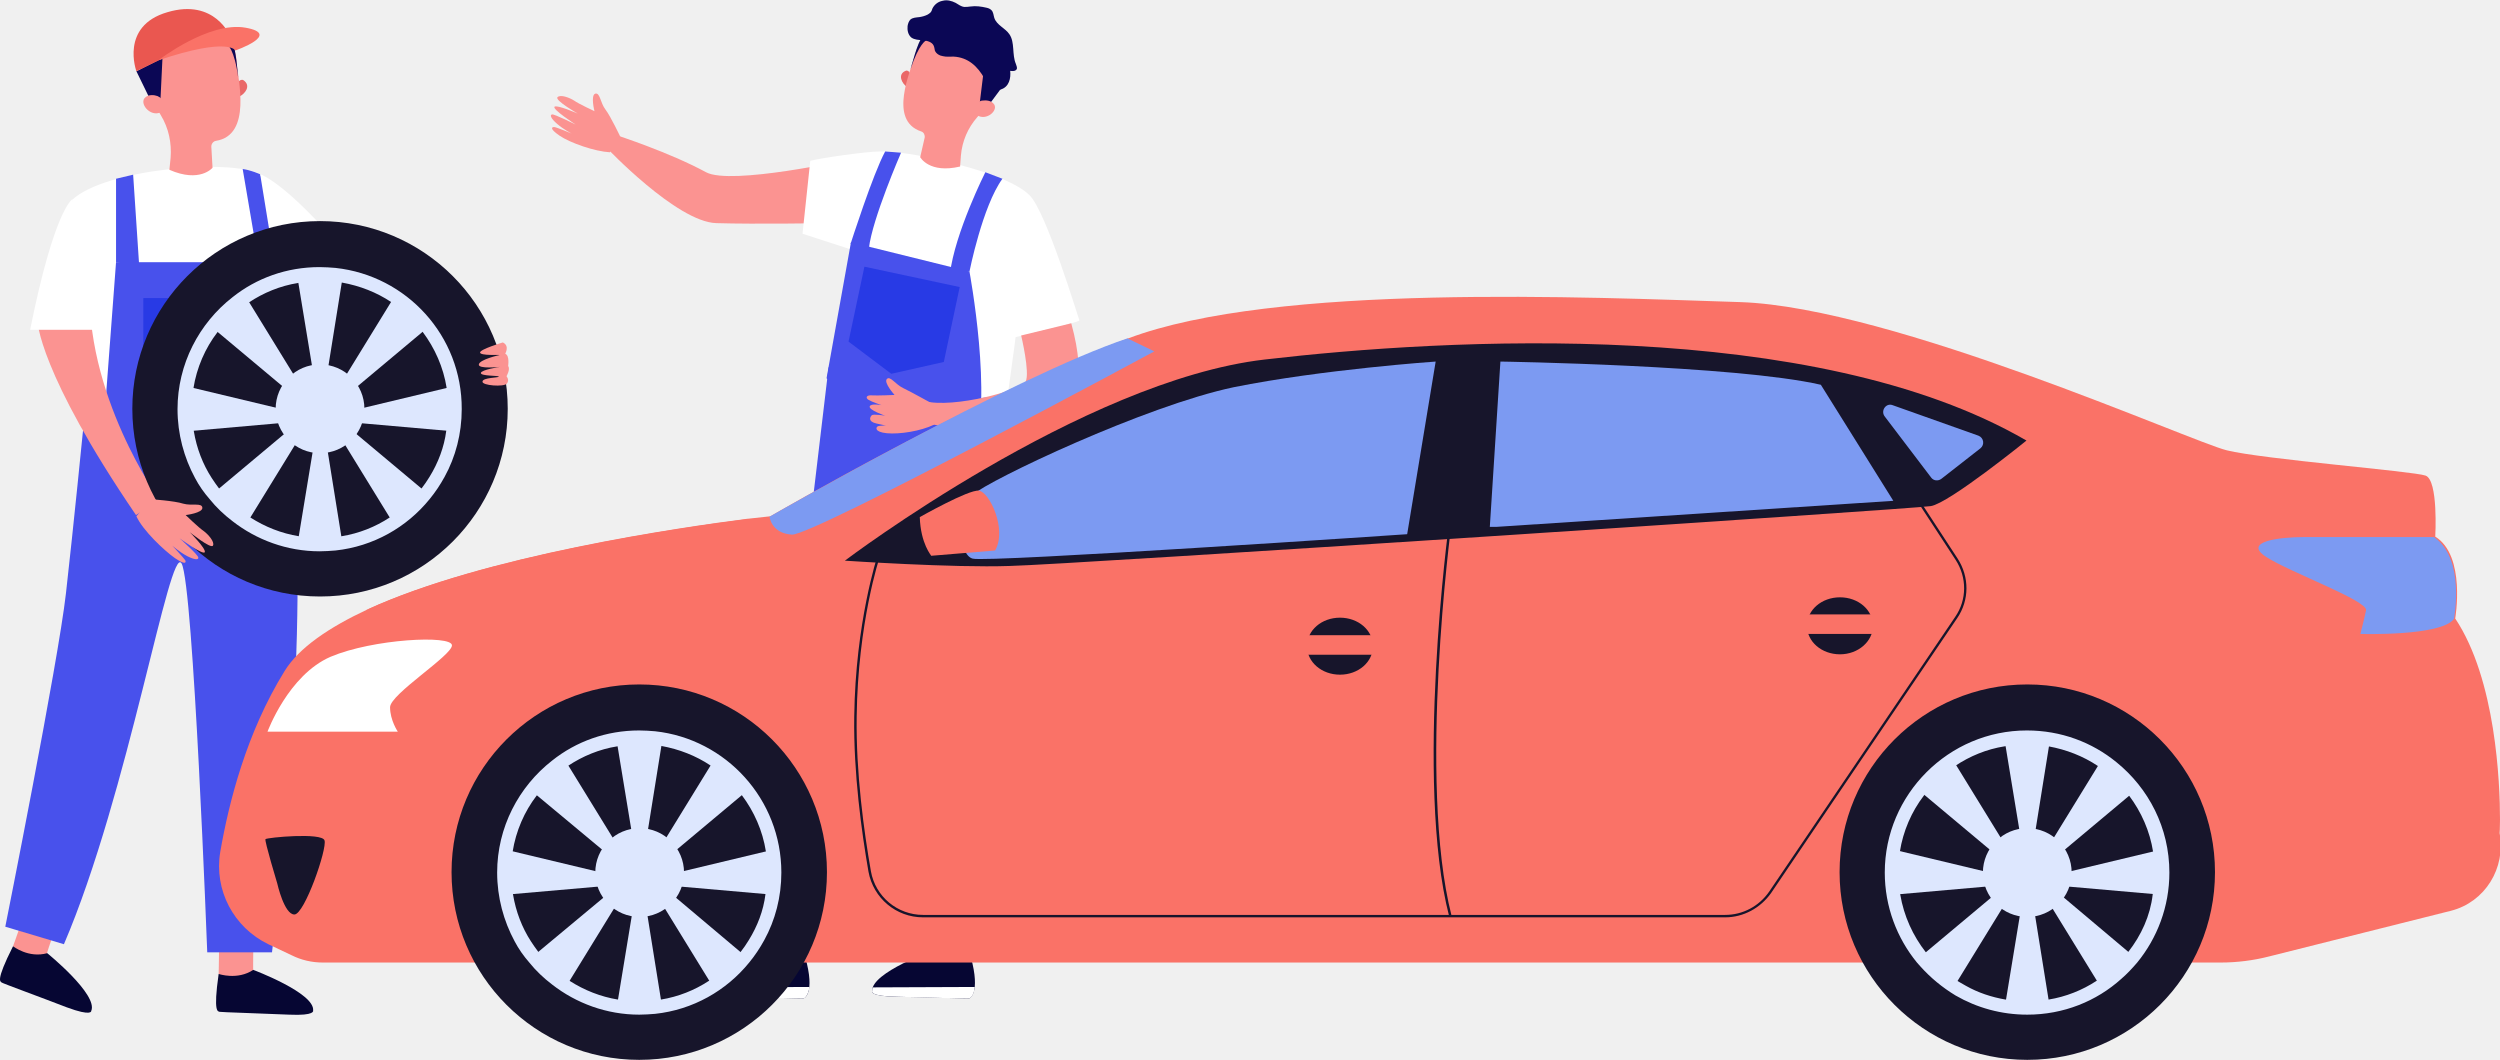
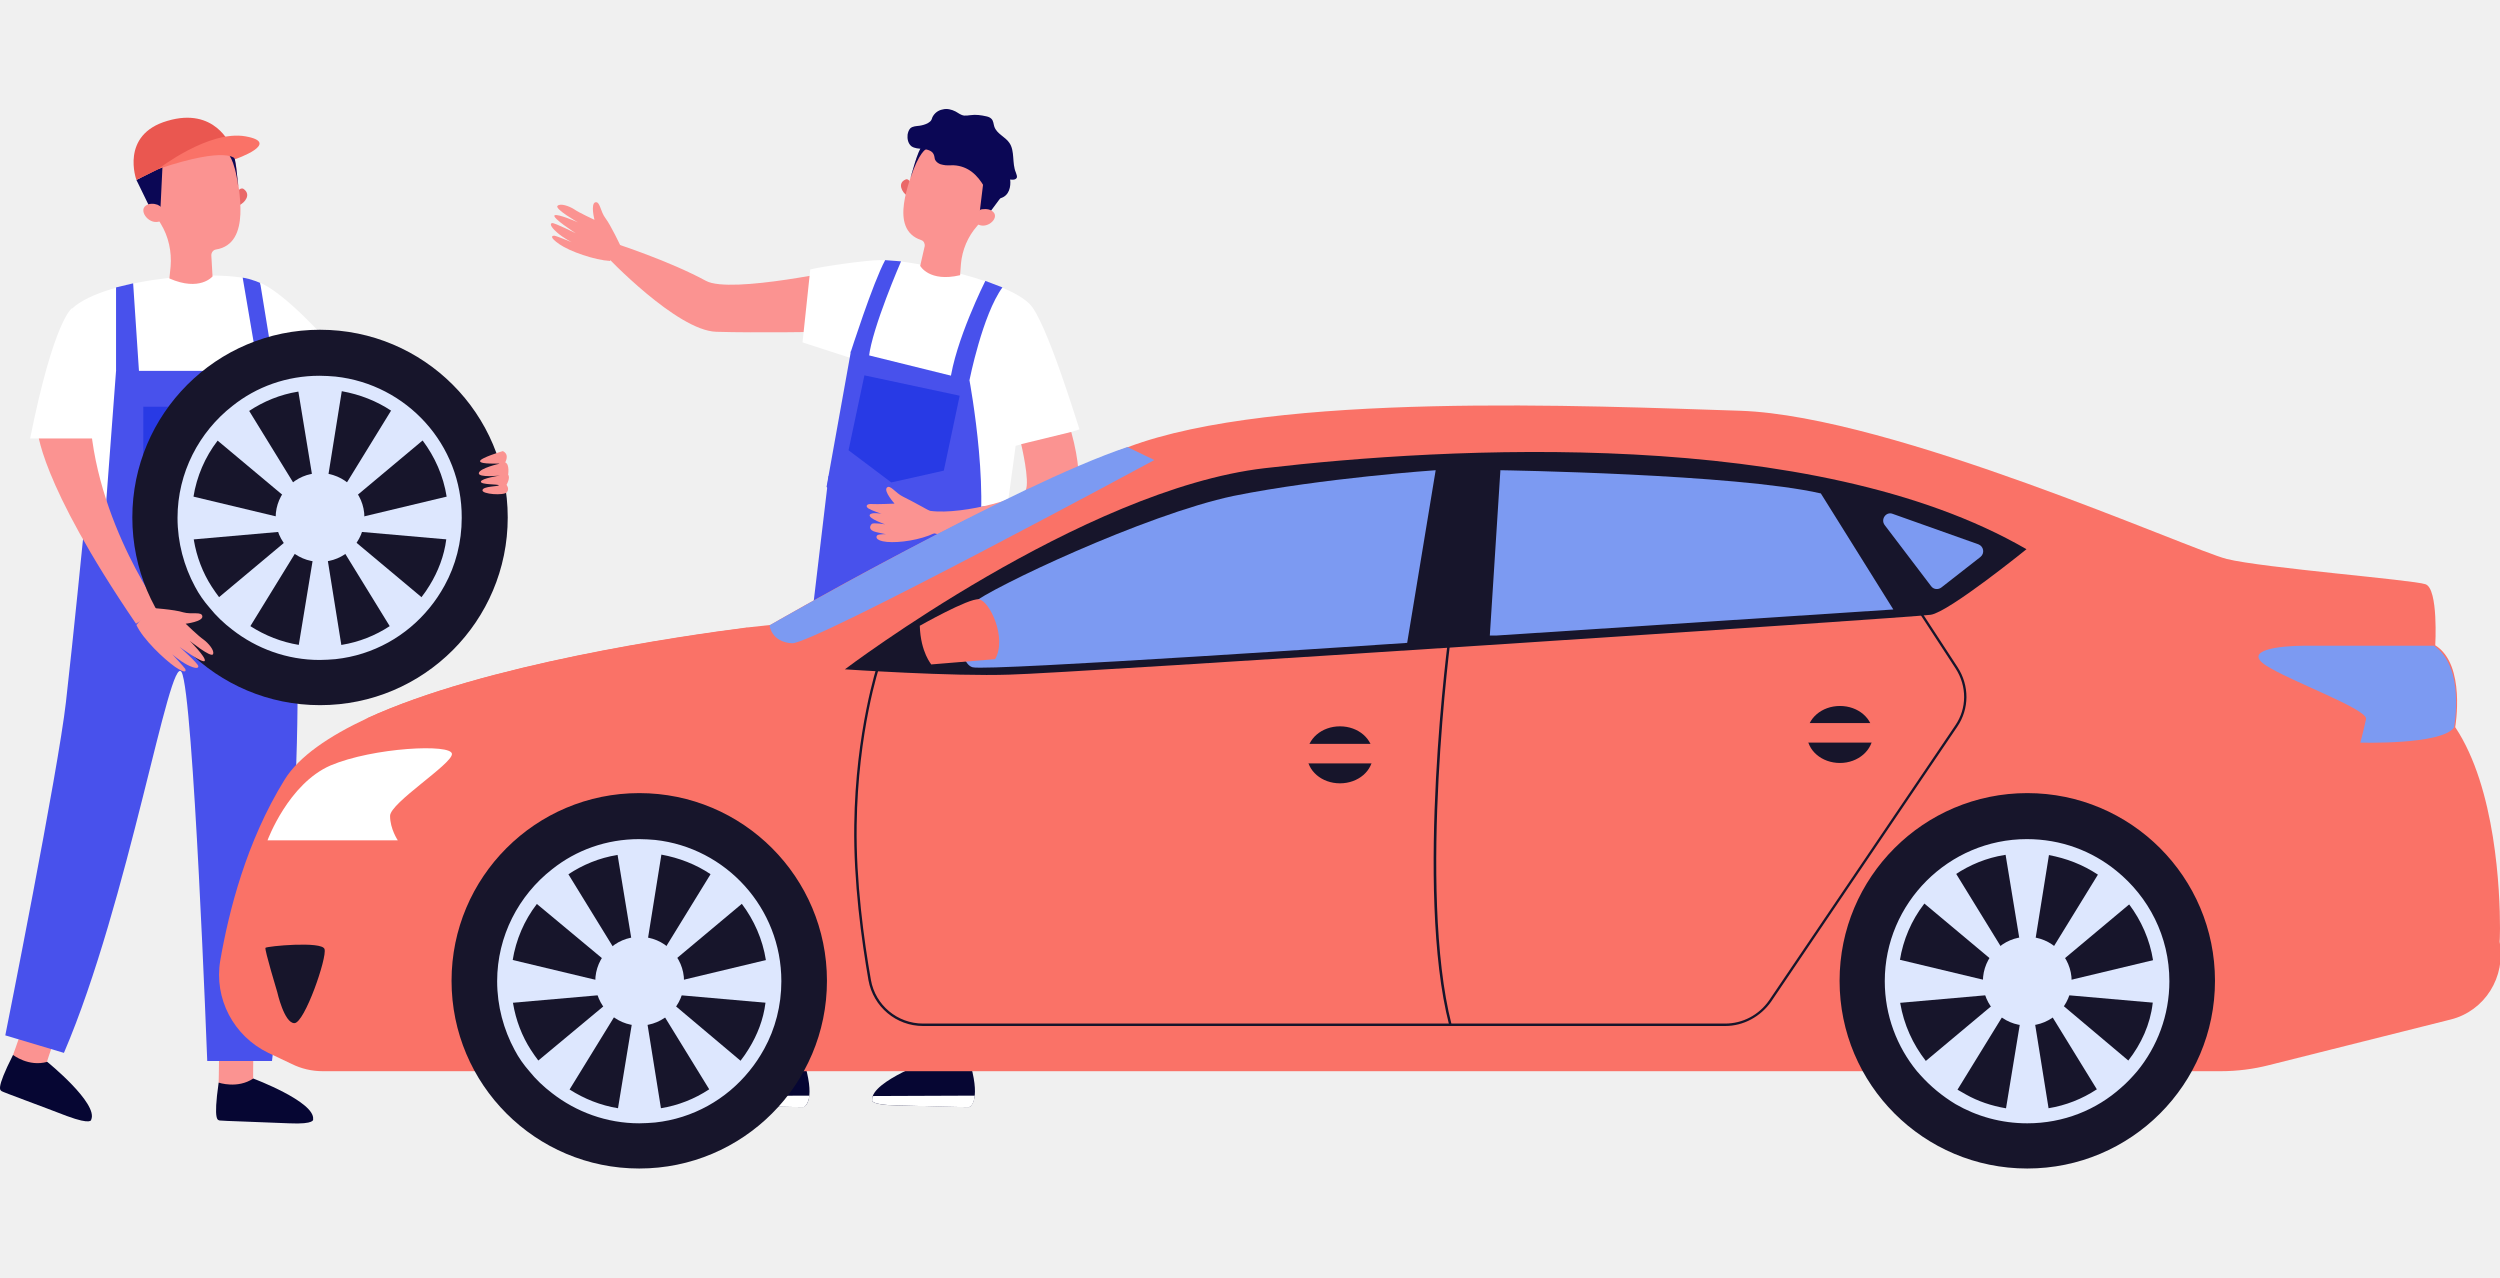
- <svg xmlns="http://www.w3.org/2000/svg" version="1.1" id="_x2018_ëîé_x5F_1" x="0px" y="0px" viewBox="0 0 614 260.3" style="enable-background:new 0 0 614 260.3;" xml:space="preserve">
+ <svg xmlns="http://www.w3.org/2000/svg" width="276" height="141" version="1.1" id="_x2018_ëîé_x5F_1" x="0px" y="0px" viewBox="0 0 614 260.3" style="enable-background:new 0 0 614 260.3;" xml:space="preserve">
  <style type="text/css">
	.st0{fill:#FB9391;}
	.st1{fill:#060633;}
	.st2{fill:#FFFFFF;}
	.st3{fill:#4851EC;}
	.st4{fill:#283AE5;}
	.st5{fill:#EA6868;}
	.st6{fill:#0B0755;}
	.st7{fill:#EA5750;}
	.st8{fill:#FA7267;}
	.st9{fill:#17152B;}
	.st10{fill:#DDE7FE;}
	.st11{fill:#7C9AF2;}
</style>
  <g>
    <g>
      <path class="st0" d="M79.1,59.6c0,0,24.3,22.8,40.9,25.5l-2.8,7.9c0,0-32.4-6.3-46.6-26.8L79.1,59.6z" />
      <path class="st0" d="M62.3,225.7c0,0-0.2,12.6-0.1,12.7c0.1,0.2-0.9,1.8-0.9,1.8l-4,0.7l-3.6-1.7c0,0,0.3-11.7-0.1-13.5    C53.2,223.9,62.3,225.7,62.3,225.7z" />
      <path class="st1" d="M53.7,239.2c0,0,4.6,1.6,8.5-1c0,0,15.2,5.7,14.7,10c0,0,0.6,1.3-5.9,1c-6.6-0.3-16.8-0.6-17.1-0.7    C53.6,248.3,52.3,249,53.7,239.2z" />
      <path class="st0" d="M15.6,222.3c0,0-4.2,11.8-4.1,12c0,0.2-1.4,1.4-1.4,1.4l-4-0.6l-2.9-2.7c0,0,4-11,4.2-12.8    C7.6,217.7,15.6,222.3,15.6,222.3z" />
      <path class="st1" d="M3.2,232.4c0,0,3.8,3,8.4,1.7c0,0,12.6,10.2,10.8,14.2c0,0,0.2,1.4-6-0.9c-6.2-2.4-15.8-5.9-16-6.1    C0.2,241-1.3,241.3,3.2,232.4z" />
      <path class="st2" d="M63.9,42.8c-7.2-3.9-38-1.4-46.2,6.3l2.9,62.3l48.6-2.5l1.5-42.6C70.7,66.3,71.1,46.6,63.9,42.8z" />
      <path class="st3" d="M20.4,105.6h5l3.1-41.2h39l3.9,44.8c0,0,6,37-4.6,124.7H50.9c0,0-3.4-90.3-6.3-95.5    c-2.9-5.2-13,56.4-28.9,93.5l-14.4-4.3c0,0,13-65,14.9-81.9C18.1,128.9,20.4,105.6,20.4,105.6z" />
      <polygon class="st3" points="28.5,64.4 28.5,43.9 32.7,42.9 34.2,65.5   " />
      <path class="st3" d="M67.5,64.9l-3.6-22.1c0,0-2.2-1-4.3-1.3l3.9,22.9L67.5,64.9z" />
      <polygon class="st4" points="61.8,73.2 35.2,73.2 35.2,94.1 48.5,100.3 61.8,94.1   " />
      <path class="st2" d="M63.9,42.8c0,0,6.2,1.8,21,19.4L74.4,73.2l-4.6-3.7c0,0-2.4-16.6-2.5-17.4C67.1,51.4,63.9,42.8,63.9,42.8z" />
      <path class="st0" d="M9.2,78.8c0,0,0.2,12.5,24.2,47.7l5.8-3.7c0,0-18.8-26.1-17.1-54.4L9.2,78.8z" />
      <path class="st2" d="M17.7,49c0,0-4.4,2.6-10.3,32h16l2.2-4.9L17.7,49z" />
      <g>
        <g>
          <path class="st5" d="M58.1,20.7c0,0,0.8-1.5,1.7-1c2,1.4,0.3,3.4-1,4L58.1,20.7z" />
          <path class="st0" d="M58.1,15.3L58.1,15.3c0-0.1,0-0.3,0-0.5C57.5,8.1,51.4,3,44.6,4c-5.7,0.8-10,5.7-10.1,11.5      c0,2.1,0.5,4.1,1.4,5.9c1.3,2.7,2.4,5,3.6,6.9c1.9,3.1,2.7,6.8,2.4,10.5l-0.3,2.9c7.5,3.3,10.6-0.5,10.6-0.5l-0.3-5.2      c0-0.7,0.5-1.3,1.1-1.4c0,0,0,0,0,0C62,33.2,58.4,19.3,58.1,15.3z" />
          <polygon class="st6" points="33.5,17.5 37.3,25.3 39.4,24.7 39.9,14.3     " />
          <path class="st0" d="M39.7,24.4c-0.2-0.4-0.6-0.6-1-0.8c-0.8-0.3-2.3-0.5-3.2,0.5c-1.3,1.6,1.9,5.2,4.6,3.1      C40.1,27.2,40.9,26.3,39.7,24.4z" />
          <path class="st6" d="M55.8,10.9c0,0,1.8,1.1,2.7,8.2c0,0-0.6-7.9-1.5-8.8C56.1,9.5,55.8,10.9,55.8,10.9z" />
        </g>
        <path class="st7" d="M56.6,9c0,0-3.8-9.5-15.5-6c-11.7,3.4-7.6,14.5-7.6,14.5s7.8-3.9,9.5-4.5C44.6,12.4,56.6,9,56.6,9z" />
        <path class="st8" d="M38.9,14.8c0,0,12.4-9.6,21.4-8c9,1.6-2.5,5.6-2.5,5.6S56.2,9,38.9,14.8z" />
      </g>
      <g>
        <circle class="st9" cx="78.6" cy="100.4" r="46.1" />
        <g>
          <path class="st10" d="M82.4,65.8c-1.3-0.1-2.5-0.2-3.9-0.2c-8.1,0-15.5,2.7-21.4,7.4c-8.2,6.4-13.5,16.4-13.5,27.5      c0,6.1,1.6,11.9,4.3,16.9c1,1.9,2.2,3.6,3.6,5.2c1.6,2,3.5,3.8,5.6,5.4c5.9,4.6,13.4,7.4,21.4,7.4c1.3,0,2.6-0.1,3.9-0.2      c9.3-1,17.5-5.7,23.1-12.6c1.4-1.7,2.6-3.5,3.7-5.5c2.7-4.9,4.2-10.6,4.2-16.6C113.5,82.5,99.9,67.7,82.4,65.8z M105.5,117.1      c-0.6,1-1.3,2-2,2.9c-0.7,0.9-1.5,1.8-2.3,2.6c-1.6,1.7-3.5,3.2-5.5,4.5c-3.5,2.3-7.5,3.9-11.8,4.6c-0.5,0.1-0.9,0.1-1.4,0.2      c-1.3,0.2-2.5,0.2-3.9,0.2c-1.8,0-3.5-0.1-5.2-0.4c-4.3-0.7-8.3-2.3-11.9-4.6c-1.5-1-3-2.1-4.3-3.4c-0.4-0.4-0.8-0.7-1.1-1.1      c-0.8-0.8-1.5-1.7-2.2-2.5c-0.7-0.9-1.3-1.8-1.9-2.7c-2.2-3.4-3.7-7.3-4.4-11.5c-0.3-1.7-0.5-3.5-0.5-5.3c0-1.8,0.1-3.5,0.4-5.2      c0.8-5.1,2.9-9.9,5.9-13.8c1.1-1.5,2.4-2.9,3.8-4.2c1.2-1.1,2.5-2.2,3.9-3.1c3.6-2.4,7.7-4.1,12.1-4.8c1.8-0.3,3.6-0.5,5.4-0.5      c1.3,0,2.6,0.1,3.9,0.2c0.5,0.1,1,0.1,1.5,0.2c4.4,0.8,8.5,2.4,12.1,4.8c3,2,5.6,4.5,7.7,7.3c3,4,5.1,8.7,5.9,13.8      c0.3,1.7,0.4,3.4,0.4,5.2c0,1.8-0.2,3.6-0.5,5.3C109.1,109.8,107.6,113.7,105.5,117.1z" />
          <path class="st10" d="M89.5,100.4c0-6-4.9-10.9-10.9-10.9s-10.9,4.9-10.9,10.9c0,6,4.9,10.9,10.9,10.9S89.5,106.5,89.5,100.4z" />
          <polygon class="st10" points="80.3,92.1 84.1,68.4 73.1,68.4 77,92.1     " />
          <polygon class="st10" points="86.7,95.8 105.1,80.4 96.7,73.1 84.1,93.6     " />
          <polygon class="st10" points="88.2,103.9 112.1,106 111.3,94.9 87.9,100.5     " />
          <polygon class="st10" points="70.5,95.8 52.1,80.4 60.5,73.1 73.1,93.6     " />
          <polygon class="st10" points="80.3,109.7 84.1,133.4 73.1,133.4 77,109.7     " />
          <polygon class="st10" points="86.7,105.9 105.1,121.3 96.7,128.7 84.1,108.2     " />
          <polygon class="st10" points="70.5,106 52.1,121.4 60.5,128.7 73.1,108.2     " />
          <polygon class="st10" points="69,103.9 45.1,106 45.9,94.9 69.3,100.5     " />
        </g>
      </g>
      <path class="st0" d="M123.5,84.1c0,0-5.7,1.7-5.6,2.5c0.1,0.8,4.8,0.5,4.8,0.6c-0.1,0-4.9,1.1-5.1,2.3c-0.2,1.2,5.2,0.6,5.2,0.6    s-4.6,0.7-4.7,1.5c-0.1,0.8,4.4,0.6,4.4,0.9c0,0.3-3.9,0.2-4,1.2c-0.2,1,5.3,1.4,6,0.5c0.7-0.9-0.1-1.8-0.1-1.8s1-1.7,0.4-2.5    c0,0,0.4-2.6-0.7-3C124,86.9,125.3,85,123.5,84.1z" />
      <path class="st0" d="M37,122.6c0,0,5.9,0.4,8,1.1c2.1,0.6,4.6-0.3,4.7,1c0.1,1.3-4.1,1.8-4.1,1.8s3.2,3.1,4.4,3.9    c1.1,0.8,2.8,2.7,2.3,3.6c-0.5,0.9-5.7-3.3-5.7-3.3s4,4,3.7,4.9c-0.3,0.9-6.2-3.4-6.2-3.4s4.5,4,4.6,4.7c0.1,0.6-0.7,0.7-2.7-0.3    c-1.9-1-3.7-2.6-3.7-2.6s2.9,3.1,3.2,3.6c0.2,0.5,0.2,1.3-2.5-0.5c-2.7-1.9-7.9-6.8-9.5-10.3L37,122.6z" />
    </g>
    <g>
      <path class="st0" d="M208.4,39.2c0,0-28.9,6.4-35,3.1c-9-4.9-22-9.1-22-9.1l-2.5,3c0,0,17.3,18.3,27,18.6c9.7,0.3,27.1,0,27.1,0    L208.4,39.2z" />
      <g>
        <path class="st2" d="M229.3,233.4l-1.1-13.6l10.2,0.8l-0.7,14.2C237.8,234.9,231.4,235.6,229.3,233.4z" />
        <path class="st1" d="M237.9,233.2c0,0-3.4,1.3-8.6,0.2c0,0-15.3,5.4-15.1,10c0,0-0.8,1.3,6.1,1.4c6.9,0.1,17.5,0.5,17.8,0.4     C238.4,245,241.1,243.4,237.9,233.2z" />
        <path class="st2" d="M238.1,245.2c-0.3,0.1-10.9-0.2-17.8-0.4c-6.9-0.1-6.1-1.4-6.1-1.4c0-0.3,0-0.6,0.2-0.9l25-0.1     C239.2,244.6,238.3,245.1,238.1,245.2z" />
      </g>
      <g>
        <path class="st2" d="M188.6,233.4l2.5-14.3l10.1,1.8l-4.4,13.2C196.8,234.1,190.7,235.6,188.6,233.4z" />
        <path class="st1" d="M197.2,233.2c0,0-3.4,1.3-8.6,0.2c0,0-15.3,5.4-15.1,10c0,0-0.8,1.3,6.1,1.4c6.9,0.1,17.5,0.5,17.8,0.4     C197.8,245,200.5,243.4,197.2,233.2z" />
        <path class="st2" d="M197.5,245.2c-0.3,0.1-10.9-0.2-17.8-0.4c-6.9-0.1-6.1-1.4-6.1-1.4c0-0.3,0-0.6,0.2-0.9l25-0.1     C198.5,244.6,197.6,245.1,197.5,245.2z" />
      </g>
      <path class="st2" d="M250.3,73.4c0,0,1.9-9.1-4.6,36.4l-15.5-17.6c0,0-1.7-18.8-1.1-20.1c0.6-1.3,4.7-11.4,5.9-12.2    c1.2-0.8,5.3-2.6,5.3-2.6L250.3,73.4z" />
      <path class="st3" d="M241,97.8c0,0,6.3-1.8,6.3,6.6c0,5.8-6.7,123.1-6.7,123.1l-14.2-0.7l-6.3-88.2l-17.3,88.9h-15.6l16.3-137.3    L241,97.8z" />
      <path class="st2" d="M226.1,38.3c0,0-5.3-1.1-10-1.1c-3.3,0-14.5,1.6-17.1,2.3l-1.9,17.9l11.4,3.7l35.8,13.3l3.8,8.7    c0,0,17.2-4,17-4.4c-0.2-0.4-8.2-27-12.3-30.8C246.9,42.1,226.1,38.3,226.1,38.3z" />
      <path class="st3" d="M209,59.5l-6,33.4c0,0,31,31.6,36,18.5c5-13.2-0.9-44.7-0.9-44.7L209,59.5z" />
      <path class="st0" d="M250.8,82.4c0,0,2.2,9.2,1.1,11.3c-1,2.1-17.7,6.7-24.9,4.8l-0.8,5c0,0,29.7,8.6,37-4.3c0,0,4-5-0.1-19.8    L250.8,82.4z" />
      <g>
        <g>
          <path class="st5" d="M223.8,18.6c0,0-0.5-1.6-1.4-1.2c-2.1,0.9-0.8,3.2,0.3,3.9L223.8,18.6z" />
          <path class="st0" d="M224.7,13.6L224.7,13.6c0-0.1,0.1-0.3,0.1-0.4c1.6-6.2,8.2-9.9,14.4-7.8c5.2,1.7,8.4,7,7.6,12.4      c-0.3,2-1.1,3.8-2.3,5.2c-1.7,2.3-3.1,4.2-4.5,5.8c-2.3,2.6-3.7,5.9-4,9.4l-0.2,2.7c-7.6,1.8-9.8-2.3-9.8-2.3l1.1-4.8      c0.1-0.6-0.2-1.3-0.8-1.5c0,0,0,0,0,0C218,29.6,223.7,17.4,224.7,13.6z" />
          <polygon class="st6" points="247.3,19.8 242.4,26.4 240.6,25.5 241.8,15.7     " />
          <path class="st0" d="M240.3,25.2c0.3-0.3,0.6-0.5,1-0.5c0.8-0.1,2.2-0.1,2.9,1c1,1.7-2.6,4.5-4.8,2.1      C239.5,27.8,238.9,26.8,240.3,25.2z" />
          <path class="st6" d="M227.5,9.9c0,0-1.8,0.7-3.9,7.2c0,0,1.9-7.3,2.9-7.9C227.5,8.5,227.5,9.9,227.5,9.9z" />
        </g>
        <path class="st6" d="M248.1,17.4c0.6,0.1,1.3,0.1,1.6-0.4c0.2-0.4-0.1-0.9-0.2-1.3c-1-2.3-0.2-5.3-1.6-7.3c-1-1.5-3.1-2.2-3.7-4     c-0.2-0.6-0.2-1.4-0.7-1.9c-0.3-0.3-0.7-0.5-1.2-0.6c-1.3-0.3-2.6-0.5-4-0.3c-0.5,0.1-1,0.1-1.5,0.1c-0.8-0.1-1.4-0.6-2.1-1     c-1-0.5-2.1-0.8-3.2-0.5c-1.1,0.2-2,0.9-2.5,1.9c-0.1,0.3-0.2,0.7-0.5,1c-0.2,0.2-0.4,0.3-0.7,0.5c-0.6,0.3-1.3,0.5-2,0.6     c-0.8,0.1-1.6,0.1-2.2,0.6c-0.4,0.4-0.6,1-0.7,1.6c-0.1,1,0.1,2.1,0.9,2.8c0.8,0.6,1.9,0.6,2.9,0.7c1,0.1,2.2,0.4,2.6,1.3     c0.2,0.4,0.2,0.8,0.3,1.2c0.3,0.8,1.2,1.3,2,1.4c0.8,0.2,1.7,0.1,2.6,0.1c3.6,0.2,5.9,2.4,7.6,5.4c0.7,1.2,2.2,3.1,3.9,2.7     C247.9,21.4,248.3,19.1,248.1,17.4z" />
      </g>
      <path class="st3" d="M208.9,59.9c0,0,5.5-17.2,8.5-22.7l3.9,0.3c0,0-7.1,16.3-7.9,23.5L208.9,59.9z" />
      <path class="st3" d="M238.1,66.7c0,0,3.2-16.1,8.1-22.8l-4.2-1.6c0,0-7.5,14.9-8.7,25L238.1,66.7z" />
      <polygon class="st4" points="235.7,70.5 212.3,65.5 208.4,83.9 218.9,91.8 231.8,88.9   " />
      <path class="st0" d="M229.8,99.6c0,0-6.1-3.4-8-4.3c-1.9-0.9-3.2-3.1-4-2.2c-0.8,0.9,1.9,3.9,1.9,3.9s-4.3,0.2-5.6,0.1    c-1.3-0.1-1.6,0.6-0.8,1.1c0.8,0.5,3.2,1.3,3.2,1.3s-2.6-0.5-2.9,0.3c-0.3,0.9,3.8,2.3,3.8,2.3s-2.9-0.5-3.3-0.1    c-0.4,0.4-1,1.5,1.1,2c2.1,0.5,2.4,0.5,2.4,0.5s-1.6,0-2,0.2c-0.5,0.2-0.9,1.4,2.2,1.7c3.1,0.3,8.3-0.5,11.6-2.1L229.8,99.6z" />
      <path class="st0" d="M152.4,33.7c0,0-2.4-5.1-3.7-6.8c-1.3-1.7-1.3-4.2-2.5-3.9c-1.2,0.4-0.2,4.3-0.2,4.3s-3.9-1.8-5-2.6    c-1.1-0.7-3.4-1.6-4.1-0.8c-0.6,0.8,5,4,5,4s-5-2.2-5.7-1.7c-0.7,0.6,5.2,4.4,5.2,4.4s-5.2-2.6-5.8-2.5c-0.6,0.1-0.4,0.9,1.2,2.3    c1.6,1.4,3.6,2.4,3.6,2.4s-3.8-1.6-4.3-1.6c-0.5,0-1.3,0.3,1.3,2.1c2.6,1.8,8.7,3.9,12.4,4.1L152.4,33.7z" />
    </g>
    <g>
      <path class="st8" d="M601.9,223.7l-44.6,11.2c-3.9,1-7.9,1.5-11.9,1.5H79.3c-2.7,0-5.3-0.6-7.7-1.8l-5.7-2.7    c-8.5-4.1-13.4-13.3-11.8-22.7c2.1-12.1,6.4-29.2,15.8-44.4c3.5-5.7,10.9-10.7,20.3-15.1h0c28.9-13.3,77.1-20.2,93.4-22.3l0.1,0    c3.5-0.4,5.5-0.6,5.5-0.6s51.8-30.1,87.9-43.7c36.1-13.6,113-10.1,150.4-8.9c37.4,1.3,110.5,34.2,119.4,36.4    c8.9,2.2,45.6,5.1,48.8,6.2c3.2,1.1,2.4,15,2.4,15c7.6,4.7,4.9,20.1,4.9,20.1c10,15,11,40.4,11,49.4c0,2.1-0.1,3.3-0.1,3.3    C615.5,213.2,610.3,221.6,601.9,223.7z" />
      <path class="st9" d="M207.5,137.7c0,0,58.4-44.2,103.1-49.4c44.6-5.2,134.9-10.4,187.1,19.9c0,0-19,15.4-23.5,16.1    c-4.5,0.7-212.2,14.4-226.2,14.7C234.1,139.5,207.5,137.7,207.5,137.7z" />
      <path class="st11" d="M276.9,83.1l6.6,3.2c0,0-83.9,45.3-89,45c-5.1-0.3-5.5-4.4-5.5-4.4S249.3,92.3,276.9,83.1z" />
      <path class="st2" d="M65.7,179.7c0,0,5.1-13.9,15.5-18.4c10.4-4.4,29.8-5.4,29.8-2.8c0,2.5-15.2,12-15.2,15.2c0,3.2,1.9,6,1.9,6    H65.7z" />
      <path class="st9" d="M68.1,217c0,0,1.7,7.6,4.2,7.6s8.1-16.2,7.4-18.2c-0.6-2-14.2-0.7-14.5-0.3C64.9,206.4,68.1,217,68.1,217z" />
      <path class="st11" d="M352.6,88.8l-7,42.4c0,0-103.1,7-106.7,6c-3.6-0.9-4-12.1,0-15.7c4-3.6,42.3-21.8,64.1-26.4    C324.9,90.7,352.6,88.8,352.6,88.8z" />
      <path class="st8" d="M225.9,127c0,0,12-6.8,14.5-6.5c2.6,0.3,7,9.5,4,14.7l-15.7,1.3C228.8,136.5,226.1,133.6,225.9,127z" />
      <path class="st11" d="M365.9,129.4l2.6-40.6c0,0,57.8,0.9,78.7,5.7L465,123l-97.5,6.4H365.9z" />
      <path class="st11" d="M462.9,102.3l11.4,15c0.6,0.8,1.7,0.9,2.5,0.3l9.6-7.5c1.1-0.9,0.8-2.6-0.5-3.1l-21.1-7.5    C463.2,98.9,461.8,100.9,462.9,102.3z" />
      <path class="st9" d="M423.7,225.3h-197c-6.6,0-12.2-4.7-13.4-11.2c-1.7-9.8-3.7-24.3-3.5-38.1c0.3-23.2,5.7-39.4,5.7-39.5l0.6,0.2    c-0.1,0.2-5.4,16.2-5.7,39.3c-0.2,13.8,1.8,28.3,3.5,38c1.1,6.2,6.5,10.7,12.8,10.7h197c4.3,0,8.3-2.1,10.8-5.7l45.7-67.5    c2.9-4.2,2.9-9.7,0.1-14l-9.6-14.7l0.5-0.3l9.6,14.7c2.9,4.5,2.9,10.2-0.1,14.6L435,219.3C432.4,223,428.2,225.3,423.7,225.3z" />
      <path class="st9" d="M355.9,225c-8.5-33.1-0.1-96,0-96.6l0.6,0.1c-0.1,0.6-8.4,63.4,0,96.4L355.9,225z" />
      <path class="st9" d="M337.2,158.7c0-3.9-3.6-7-8.1-7c-4.5,0-8.1,3.1-8.1,7c0,3.9,3.6,7,8.1,7C333.6,165.7,337.2,162.6,337.2,158.7    z" />
      <path class="st8" d="M342.9,156h-28.1c-0.4,0-0.7,0.3-0.7,0.7v3.4c0,0.4,0.3,0.7,0.7,0.7h28.1c0.4,0,0.7-0.3,0.7-0.7v-3.4    C343.6,156.3,343.3,156,342.9,156z" />
      <path class="st9" d="M460,153.7c0-3.9-3.6-7-8.1-7s-8.1,3.1-8.1,7c0,3.9,3.6,7,8.1,7S460,157.5,460,153.7z" />
      <path class="st8" d="M465.7,150.9h-28.1c-0.4,0-0.7,0.3-0.7,0.7v3.4c0,0.4,0.3,0.7,0.7,0.7h28.1c0.4,0,0.7-0.3,0.7-0.7v-3.4    C466.4,151.2,466.1,150.9,465.7,150.9z" />
      <path class="st11" d="M597.8,131.9c0,0-25.3,0-31.7,0c-6.4,0-15.4,1.1-9.5,4.9c5.9,3.8,24.9,10.7,24.5,13.1    c-0.5,2.4-1.4,5.8-1.4,5.8s19.9,0.6,23-3.7C602.7,152,605.6,137.3,597.8,131.9z" />
      <circle class="st9" cx="497.9" cy="214.2" r="46.1" />
      <g>
        <path class="st10" d="M519.8,187.2c-6-4.9-13.6-7.8-22-7.8c-19.2,0-34.9,15.7-34.9,34.9c0,8.4,3,16.1,7.9,22.1     c0.3,0.3,0.5,0.6,0.8,0.9c2.5,2.8,5.4,5.2,8.7,7.2c5.2,3,11.2,4.7,17.6,4.7c8.9,0,17-3.3,23.1-8.8c1.4-1.2,2.7-2.6,3.9-4     c4.9-6,7.9-13.7,7.9-22.1C532.8,203.3,527.7,193.6,519.8,187.2z M522.7,233.8c-0.7,0.9-1.5,1.8-2.3,2.6c-1.3,1.3-2.7,2.6-4.3,3.7     c-0.4,0.3-0.8,0.5-1.2,0.8c-3.5,2.3-7.5,3.9-11.8,4.6c-1.7,0.3-3.5,0.4-5.3,0.4c-1.8,0-3.5-0.1-5.2-0.4c-3.5-0.6-6.8-1.7-9.8-3.4     c-0.7-0.4-1.4-0.8-2.1-1.2c-1.5-1-2.9-2.1-4.3-3.3h0c-0.4-0.4-0.8-0.8-1.2-1.2c-0.8-0.8-1.5-1.7-2.2-2.5     c-3.2-4.1-5.4-8.9-6.3-14.2c-0.3-1.7-0.5-3.5-0.5-5.3c0-1.8,0.1-3.5,0.4-5.2c0.8-5.1,2.9-9.9,5.9-13.8c2.1-2.8,4.8-5.3,7.7-7.3     c3.6-2.4,7.7-4.1,12.1-4.8c1.8-0.3,3.6-0.5,5.4-0.5c1.8,0,3.6,0.2,5.4,0.5c4.4,0.8,8.5,2.4,12.1,4.8c1.1,0.7,2.1,1.5,3.1,2.4     c1.7,1.5,3.3,3.1,4.6,4.9c3,4,5.1,8.7,5.9,13.8c0.3,1.7,0.4,3.4,0.4,5.2c0,1.8-0.2,3.6-0.5,5.3     C528.1,224.9,525.9,229.7,522.7,233.8z" />
        <path class="st10" d="M508.8,214.3c0-6-4.9-10.9-10.9-10.9c-6,0-10.9,4.9-10.9,10.9c0,6,4.9,10.9,10.9,10.9     C503.9,225.2,508.8,220.3,508.8,214.3z" />
        <polygon class="st10" points="499.6,205.9 503.4,182.2 492.4,182.2 496.3,205.9    " />
        <polygon class="st10" points="506,209.6 524.4,194.2 516,186.9 503.4,207.4    " />
        <polygon class="st10" points="507.5,217.7 531.4,219.8 530.6,208.7 507.2,214.3    " />
        <polygon class="st10" points="489.8,209.6 471.4,194.2 479.8,186.9 492.4,207.4    " />
        <polygon class="st10" points="499.6,223.5 503.4,247.2 492.4,247.2 496.3,223.5    " />
        <polygon class="st10" points="506,219.7 524.4,235.2 516,242.5 503.4,222    " />
        <polygon class="st10" points="489.8,219.8 471.4,235.2 479.8,242.5 492.4,222    " />
        <polygon class="st10" points="488.3,217.7 464.4,219.8 465.2,208.7 488.6,214.3    " />
      </g>
      <g>
        <circle class="st9" cx="157" cy="214.2" r="46.1" />
        <g>
          <path class="st10" d="M160.9,179.6c-1.3-0.1-2.5-0.2-3.9-0.2c-8.1,0-15.5,2.7-21.4,7.4c-8.2,6.4-13.5,16.4-13.5,27.5      c0,6.1,1.6,11.9,4.3,16.9c1,1.9,2.2,3.6,3.6,5.2c1.6,2,3.5,3.8,5.6,5.4c5.9,4.6,13.4,7.4,21.4,7.4c1.3,0,2.6-0.1,3.9-0.2      c9.3-1,17.5-5.7,23.1-12.6c1.4-1.7,2.6-3.5,3.7-5.5c2.7-4.9,4.2-10.6,4.2-16.6C191.9,196.3,178.3,181.5,160.9,179.6z       M183.9,230.9c-0.6,1-1.3,2-2,2.9c-0.7,0.9-1.5,1.8-2.3,2.6c-1.6,1.7-3.5,3.2-5.5,4.5c-3.5,2.3-7.5,3.9-11.8,4.6      c-0.5,0.1-0.9,0.1-1.4,0.2c-1.3,0.2-2.5,0.2-3.9,0.2c-1.8,0-3.5-0.1-5.2-0.4c-4.3-0.7-8.3-2.3-11.9-4.6c-1.5-1-3-2.1-4.3-3.4      c-0.4-0.4-0.8-0.7-1.1-1.1c-0.8-0.8-1.5-1.7-2.2-2.5c-0.7-0.9-1.3-1.8-1.9-2.7c-2.2-3.4-3.7-7.3-4.4-11.5      c-0.3-1.7-0.5-3.5-0.5-5.3c0-1.8,0.1-3.5,0.4-5.2c0.8-5.1,2.9-9.9,5.9-13.8c1.1-1.5,2.4-2.9,3.8-4.2c1.2-1.1,2.5-2.2,3.9-3.1      c3.6-2.4,7.7-4.1,12.1-4.8c1.8-0.3,3.6-0.5,5.4-0.5c1.3,0,2.6,0.1,3.9,0.2c0.5,0.1,1,0.1,1.5,0.2c4.4,0.8,8.5,2.4,12.1,4.8      c3,2,5.6,4.5,7.7,7.3c3,4,5.1,8.7,5.9,13.8c0.3,1.7,0.4,3.4,0.4,5.2c0,1.8-0.2,3.6-0.5,5.3C187.5,223.7,186,227.5,183.9,230.9z" />
          <path class="st10" d="M168,214.3c0-6-4.9-10.9-10.9-10.9s-10.9,4.9-10.9,10.9c0,6,4.9,10.9,10.9,10.9S168,220.3,168,214.3z" />
          <polygon class="st10" points="158.8,205.9 162.6,182.2 151.5,182.2 155.4,205.9     " />
          <polygon class="st10" points="165.1,209.6 183.5,194.2 175.2,186.9 162.6,207.4     " />
          <polygon class="st10" points="166.6,217.7 190.5,219.8 189.8,208.7 166.4,214.3     " />
          <polygon class="st10" points="149,209.6 130.5,194.2 138.9,186.9 151.5,207.4     " />
          <polygon class="st10" points="158.8,223.5 162.6,247.2 151.5,247.2 155.4,223.5     " />
          <polygon class="st10" points="165.1,219.7 183.5,235.2 175.2,242.5 162.6,222     " />
          <polygon class="st10" points="149,219.8 130.5,235.2 138.9,242.5 151.5,222     " />
          <polygon class="st10" points="147.5,217.7 123.5,219.8 124.3,208.7 147.7,214.3     " />
        </g>
      </g>
      <path class="st8" d="M181.2,137.5l-91.2,12.3c28.9-13.3,77.1-20.2,93.4-22.3l0.1,0l1.4,2.5C186.7,133.1,184.8,137,181.2,137.5z" />
    </g>
  </g>
</svg>
